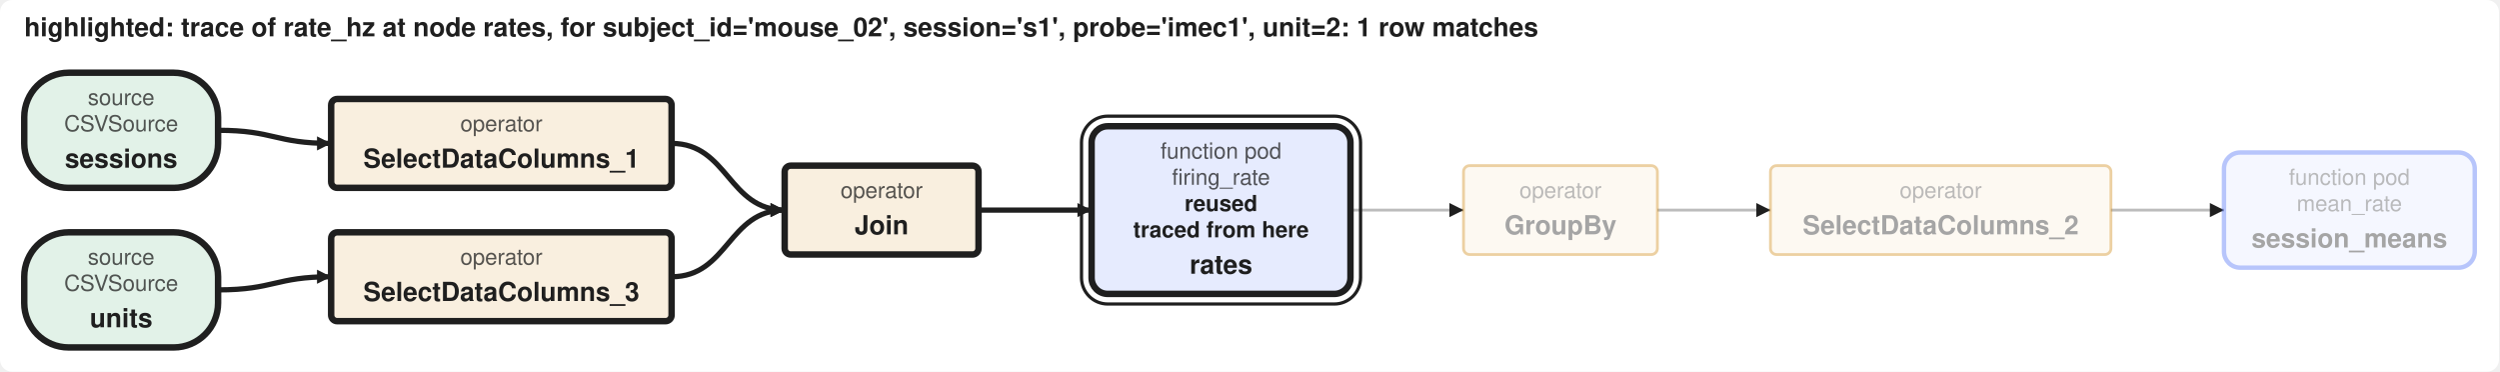
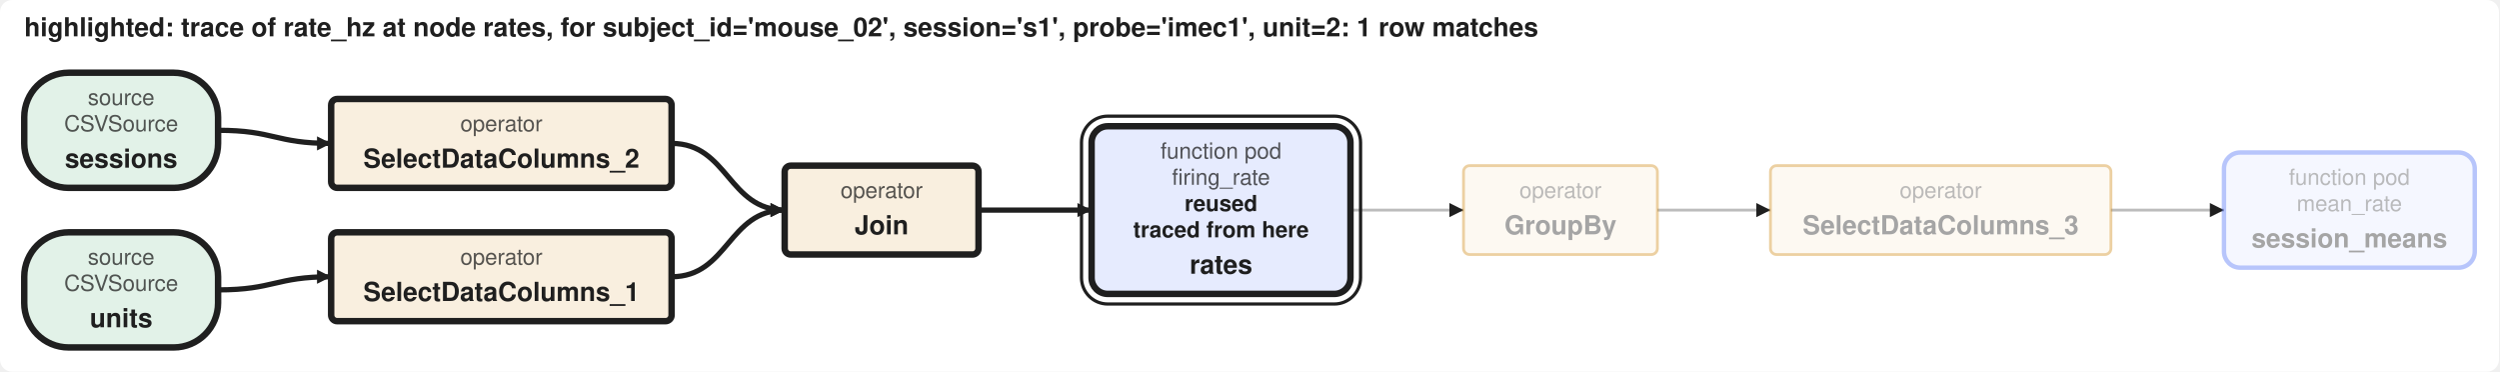
<svg xmlns="http://www.w3.org/2000/svg" class="op-dag-svg" role="group" width="1237.6" height="184" viewBox="0 0 1237.6 184" font-family="system-ui, -apple-system, Segoe UI, Helvetica, Arial, sans-serif" color="#1f1f1f">
  <rect class="op-dag-bg" width="1237.6" height="184" rx="6" fill="#ffffff" />
  <text class="op-dag-caption" x="12" y="18" font-size="13" font-weight="600" fill="currentColor">highlighted: trace of rate_hz at node rates, for subject_id='mouse_02', session='s1', probe='imec1', unit=2: 1 row matches</text>
  <g transform="translate(0,24)">
    <g class="op-dag-edges" fill="none" stroke="currentColor" stroke-opacity="0.3" stroke-width="1.4">
      <g data-source="0" data-target="1" class="op-dag-highlight" stroke="currentColor" stroke-opacity="1" stroke-width="2.6">
        <path d="M108,40.5 C136,40.5 136,47 164,47" />
        <path d="M157,43.5 L164,47 L157,50.5 Z" fill="currentColor" stroke="none" />
      </g>
      <g data-source="1" data-target="4" class="op-dag-highlight" stroke="currentColor" stroke-opacity="1" stroke-width="2.6">
        <path d="M332.6,47 C360.6,47 360.6,80 388.6,80" />
        <path d="M381.6,76.5 L388.6,80 L381.6,83.5 Z" fill="currentColor" stroke="none" />
      </g>
      <g data-source="2" data-target="3" class="op-dag-highlight" stroke="currentColor" stroke-opacity="1" stroke-width="2.6">
        <path d="M108,119.5 C136,119.5 136,113 164,113" />
        <path d="M157,109.5 L164,113 L157,116.5 Z" fill="currentColor" stroke="none" />
      </g>
      <g data-source="3" data-target="4" class="op-dag-highlight" stroke="currentColor" stroke-opacity="1" stroke-width="2.6">
        <path d="M332.6,113 C360.6,113 360.6,80 388.6,80" />
        <path d="M381.6,76.5 L388.6,80 L381.6,83.5 Z" fill="currentColor" stroke="none" />
      </g>
      <g data-source="4" data-target="5" class="op-dag-highlight" stroke="currentColor" stroke-opacity="1" stroke-width="2.6">
        <path d="M484.6,80 C512.6,80 512.6,80 540.6,80" />
        <path d="M533.6,76.5 L540.6,80 L533.6,83.5 Z" fill="currentColor" stroke="none" />
      </g>
      <g data-source="5" data-target="6">
        <path d="M668.8,80 C696.8,80 696.8,80 724.8,80" />
        <path d="M717.8,76.5 L724.8,80 L717.8,83.5 Z" fill="currentColor" stroke="none" />
      </g>
      <g data-source="6" data-target="7">
        <path d="M820.8,80 C848.8,80 848.8,80 876.8,80" />
        <path d="M869.8,76.5 L876.8,80 L869.8,83.5 Z" fill="currentColor" stroke="none" />
      </g>
      <g data-source="7" data-target="8">
        <path d="M1045.4,80 C1073.4,80 1073.4,80 1101.4,80" />
        <path d="M1094.4,76.5 L1101.4,80 L1094.4,83.5 Z" fill="currentColor" stroke="none" />
      </g>
    </g>
    <g class="op-dag-nodes">
      <g class="op-dag-node op-dag-highlight" data-index="0" tabindex="0" role="button" aria-label="sessions, source · CSVSource" transform="translate(12,12)">
        <rect width="96" height="57" rx="22" fill="#2e9e5b" fill-opacity="0.14" stroke="currentColor" stroke-width="3.2" />
        <text x="48" y="16" text-anchor="middle" font-size="11" fill="currentColor" fill-opacity="0.75">source</text>
        <text x="48" y="29" text-anchor="middle" font-size="11" fill="currentColor" fill-opacity="0.75">CSVSource</text>
        <text x="48" y="47" text-anchor="middle" font-size="13" font-weight="600" fill="currentColor">sessions</text>
      </g>
-       <g class="op-dag-node op-dag-highlight" data-index="1" tabindex="0" role="button" aria-label="SelectDataColumns_1, operator" transform="translate(164,25)">
+       <g class="op-dag-node op-dag-highlight" data-index="1" tabindex="0" role="button" aria-label="SelectDataColumns_2, operator" transform="translate(164,25)">
        <rect width="168.6" height="44" rx="3" fill="#d08a16" fill-opacity="0.14" stroke="currentColor" stroke-width="3.2" />
        <text x="84.3" y="16" text-anchor="middle" font-size="11" fill="currentColor" fill-opacity="0.75">operator</text>
-         <text x="84.3" y="34" text-anchor="middle" font-size="13" font-weight="600" fill="currentColor">SelectDataColumns_1</text>
+         <text x="84.3" y="34" text-anchor="middle" font-size="13" font-weight="600" fill="currentColor">SelectDataColumns_2</text>
      </g>
      <g class="op-dag-node op-dag-highlight" data-index="2" tabindex="0" role="button" aria-label="units, source · CSVSource" transform="translate(12,91)">
        <rect width="96" height="57" rx="22" fill="#2e9e5b" fill-opacity="0.14" stroke="currentColor" stroke-width="3.2" />
        <text x="48" y="16" text-anchor="middle" font-size="11" fill="currentColor" fill-opacity="0.75">source</text>
        <text x="48" y="29" text-anchor="middle" font-size="11" fill="currentColor" fill-opacity="0.75">CSVSource</text>
        <text x="48" y="47" text-anchor="middle" font-size="13" font-weight="600" fill="currentColor">units</text>
      </g>
-       <g class="op-dag-node op-dag-highlight" data-index="3" tabindex="0" role="button" aria-label="SelectDataColumns_3, operator" transform="translate(164,91)">
+       <g class="op-dag-node op-dag-highlight" data-index="3" tabindex="0" role="button" aria-label="SelectDataColumns_1, operator" transform="translate(164,91)">
        <rect width="168.6" height="44" rx="3" fill="#d08a16" fill-opacity="0.14" stroke="currentColor" stroke-width="3.2" />
        <text x="84.3" y="16" text-anchor="middle" font-size="11" fill="currentColor" fill-opacity="0.75">operator</text>
-         <text x="84.3" y="34" text-anchor="middle" font-size="13" font-weight="600" fill="currentColor">SelectDataColumns_3</text>
+         <text x="84.3" y="34" text-anchor="middle" font-size="13" font-weight="600" fill="currentColor">SelectDataColumns_1</text>
      </g>
      <g class="op-dag-node op-dag-highlight" data-index="4" tabindex="0" role="button" aria-label="Join, operator" transform="translate(388.6,58)">
        <rect width="96" height="44" rx="3" fill="#d08a16" fill-opacity="0.14" stroke="currentColor" stroke-width="3.2" />
        <text x="48" y="16" text-anchor="middle" font-size="11" fill="currentColor" fill-opacity="0.75">operator</text>
        <text x="48" y="34" text-anchor="middle" font-size="13" font-weight="600" fill="currentColor">Join</text>
      </g>
      <g class="op-dag-node op-dag-highlight" data-index="5" tabindex="0" role="button" aria-label="rates, function pod · firing_rate" transform="translate(540.6,38.5)">
        <rect width="128.2" height="83" rx="8" fill="#4c6ef5" fill-opacity="0.14" stroke="currentColor" stroke-width="3.2" />
        <rect class="op-dag-asked" x="-5" y="-5" width="138.2" height="93" rx="13" fill="none" stroke="currentColor" stroke-width="1.6" />
        <text x="64.1" y="16" text-anchor="middle" font-size="11" fill="currentColor" fill-opacity="0.75">function pod</text>
        <text x="64.1" y="29" text-anchor="middle" font-size="11" fill="currentColor" fill-opacity="0.75">firing_rate</text>
        <text x="64.1" y="42" text-anchor="middle" font-size="11" fill="currentColor" font-weight="600" class="op-dag-mark">reused</text>
        <text x="64.1" y="55" text-anchor="middle" font-size="11" fill="currentColor" font-weight="600" class="op-dag-mark">traced from here</text>
        <text x="64.1" y="73" text-anchor="middle" font-size="13" font-weight="600" fill="currentColor">rates</text>
      </g>
      <g class="op-dag-node" opacity="0.4" data-index="6" tabindex="0" role="button" aria-label="GroupBy, operator" transform="translate(724.8,58)">
        <rect width="96" height="44" rx="3" fill="#d08a16" fill-opacity="0.14" stroke="#d08a16" stroke-width="1.4" />
        <text x="48" y="16" text-anchor="middle" font-size="11" fill="currentColor" fill-opacity="0.75">operator</text>
        <text x="48" y="34" text-anchor="middle" font-size="13" font-weight="600" fill="currentColor">GroupBy</text>
      </g>
-       <g class="op-dag-node" opacity="0.4" data-index="7" tabindex="0" role="button" aria-label="SelectDataColumns_2, operator" transform="translate(876.8,58)">
+       <g class="op-dag-node" opacity="0.4" data-index="7" tabindex="0" role="button" aria-label="SelectDataColumns_3, operator" transform="translate(876.8,58)">
        <rect width="168.6" height="44" rx="3" fill="#d08a16" fill-opacity="0.14" stroke="#d08a16" stroke-width="1.4" />
        <text x="84.3" y="16" text-anchor="middle" font-size="11" fill="currentColor" fill-opacity="0.75">operator</text>
-         <text x="84.3" y="34" text-anchor="middle" font-size="13" font-weight="600" fill="currentColor">SelectDataColumns_2</text>
+         <text x="84.3" y="34" text-anchor="middle" font-size="13" font-weight="600" fill="currentColor">SelectDataColumns_3</text>
      </g>
      <g class="op-dag-node" opacity="0.4" data-index="8" tabindex="0" role="button" aria-label="session_means, function pod · mean_rate" transform="translate(1101.4,51.5)">
        <rect width="124.2" height="57" rx="8" fill="#4c6ef5" fill-opacity="0.14" stroke="#4c6ef5" stroke-width="2.2" />
        <text x="62.1" y="16" text-anchor="middle" font-size="11" fill="currentColor" fill-opacity="0.75">function pod</text>
        <text x="62.1" y="29" text-anchor="middle" font-size="11" fill="currentColor" fill-opacity="0.75">mean_rate</text>
        <text x="62.1" y="47" text-anchor="middle" font-size="13" font-weight="600" fill="currentColor">session_means</text>
      </g>
    </g>
  </g>
</svg>
